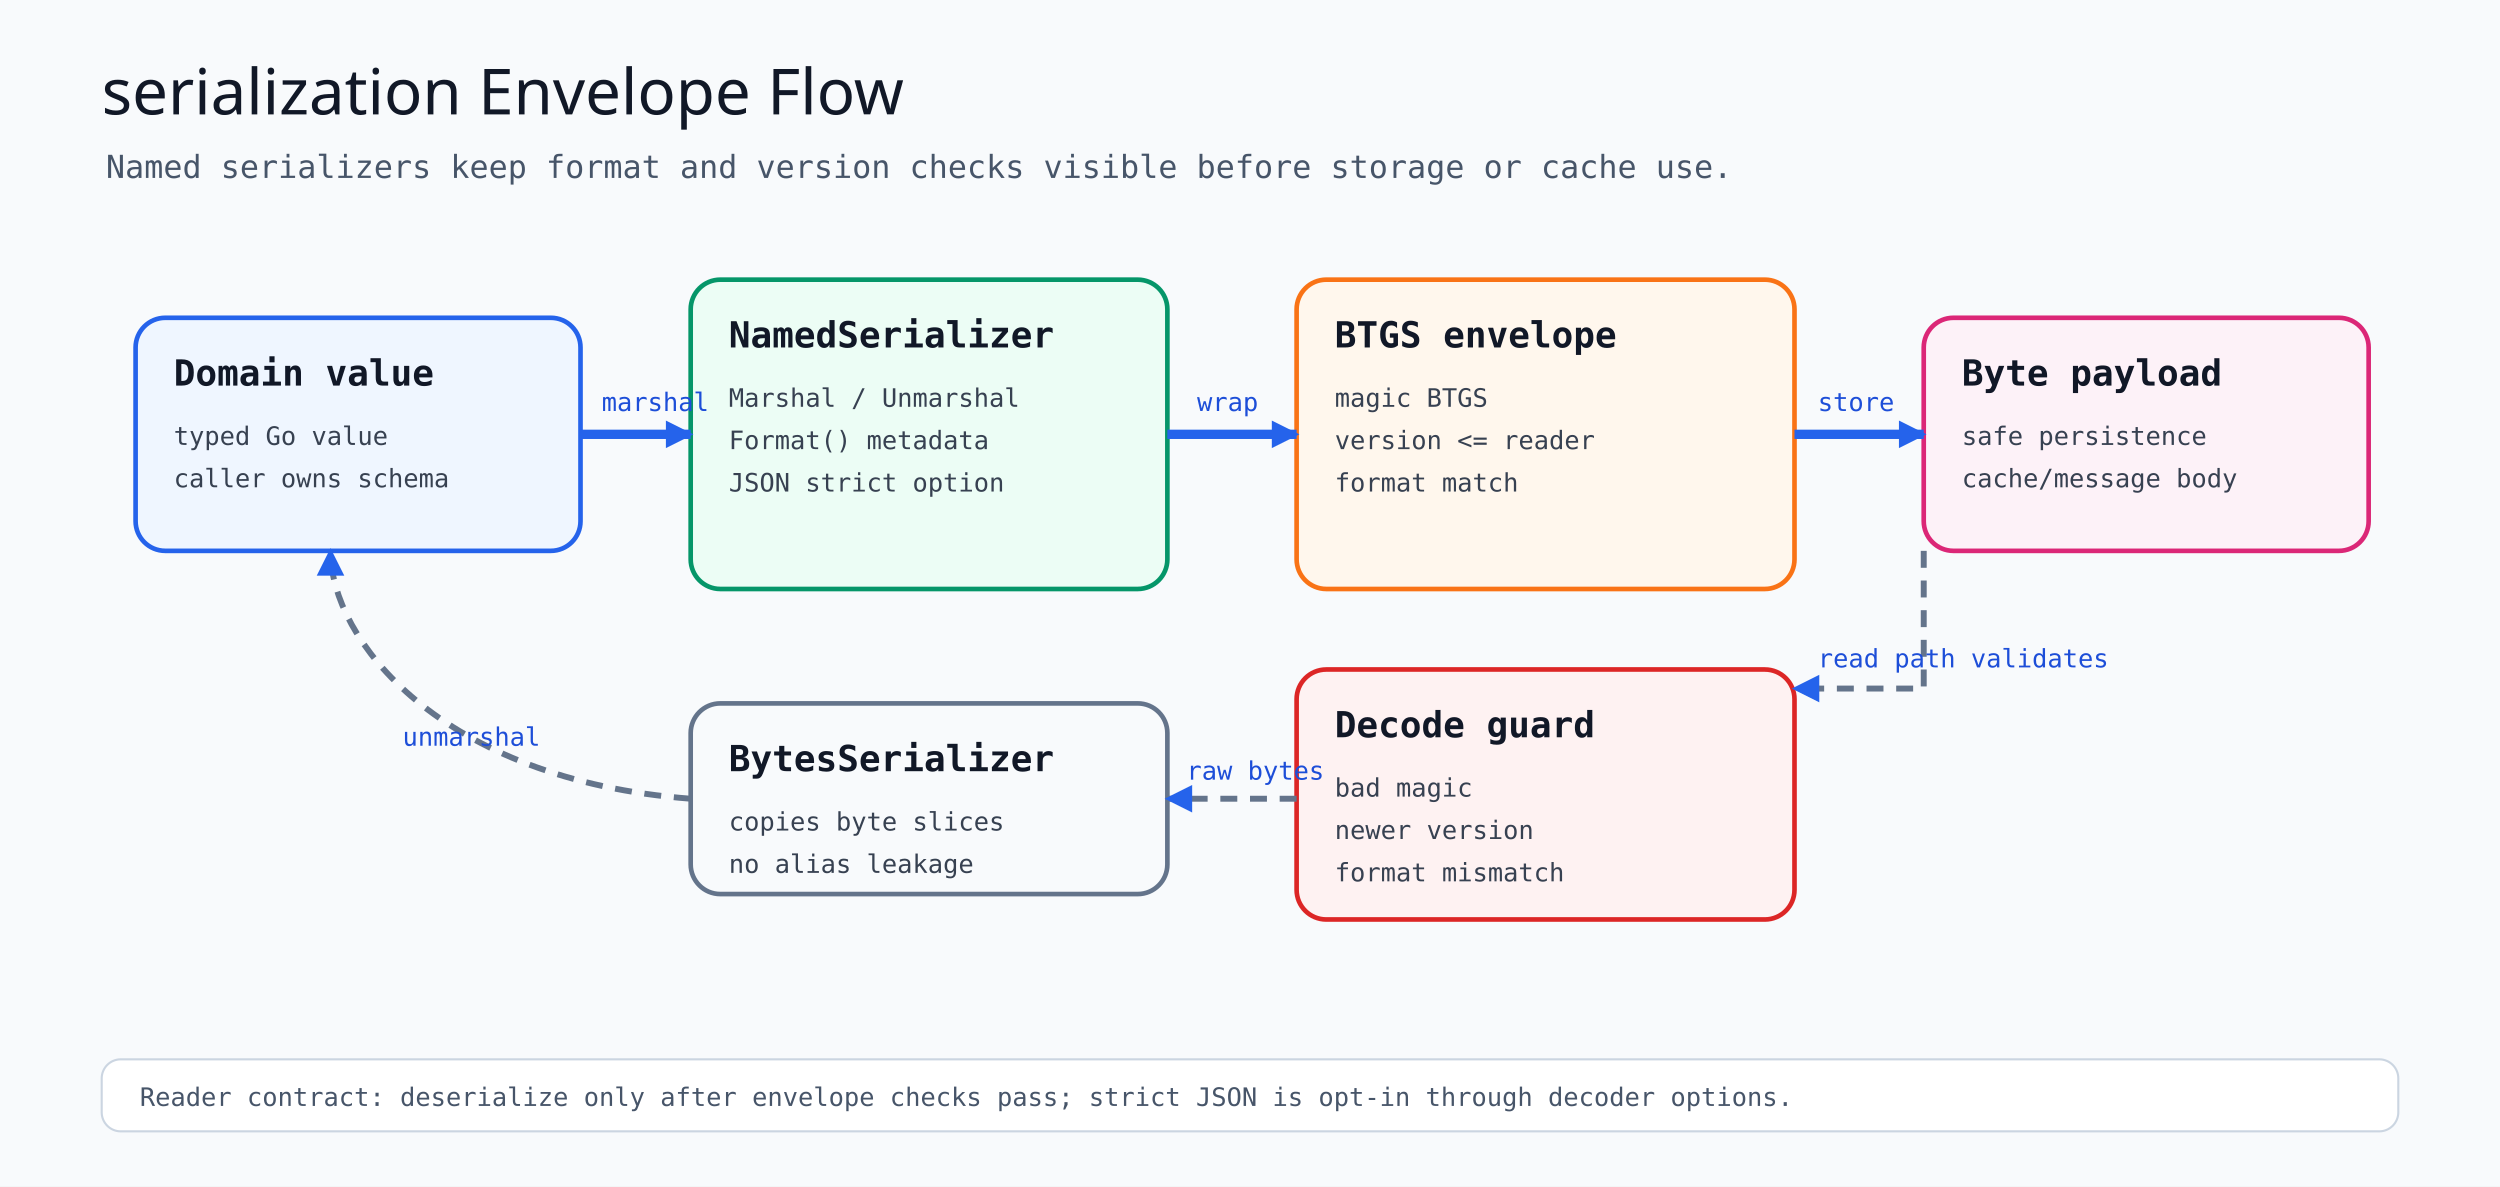
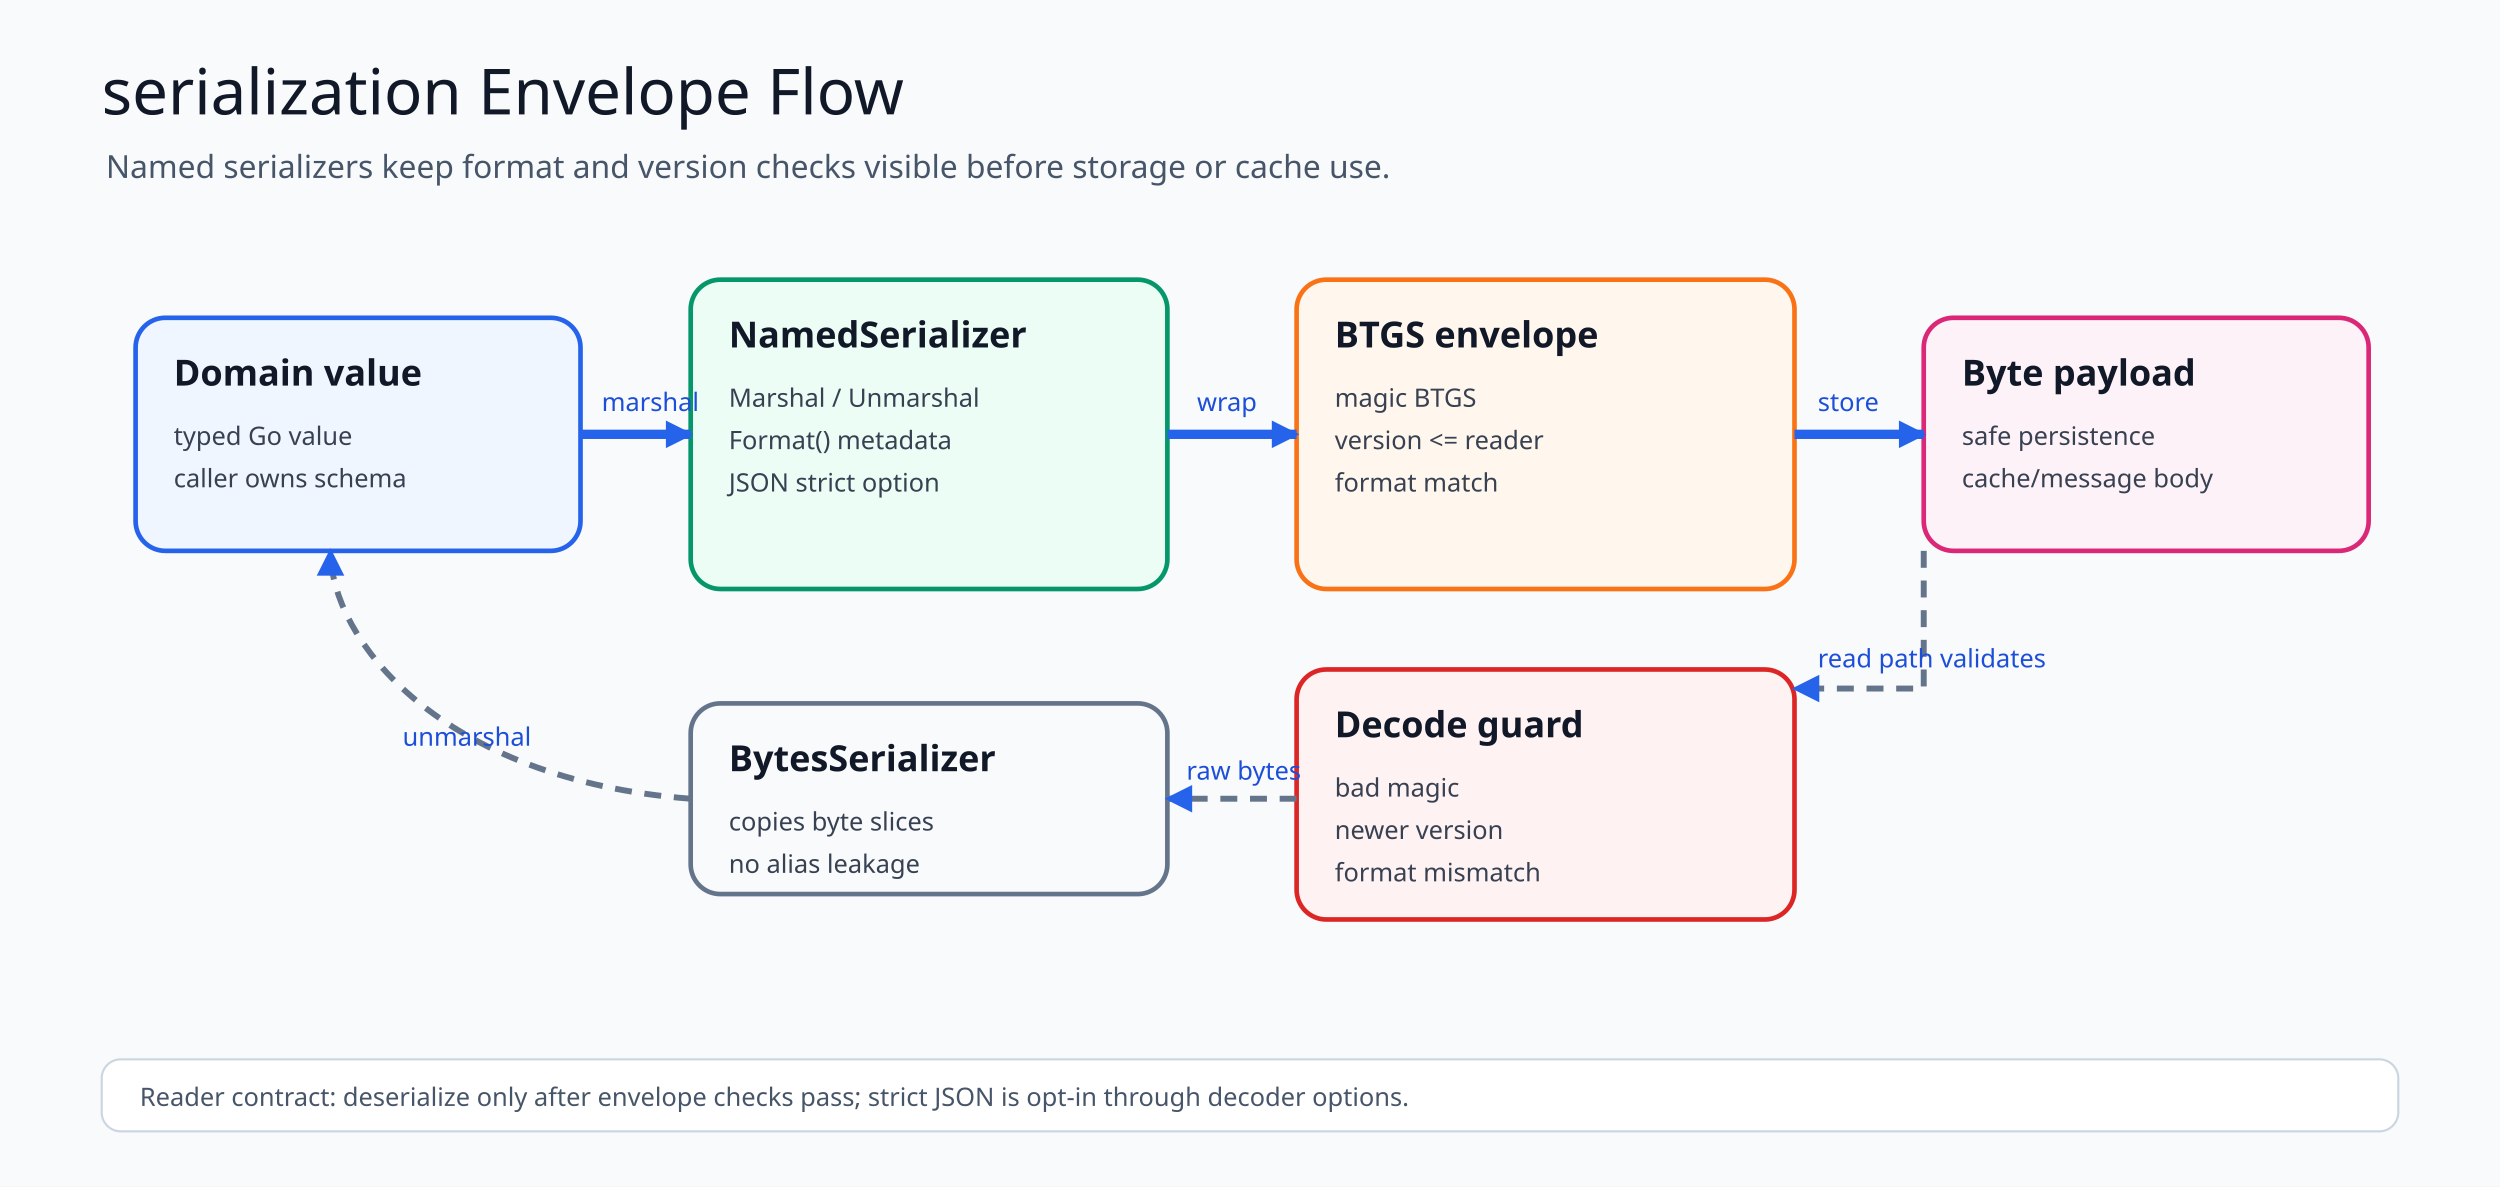
<svg xmlns="http://www.w3.org/2000/svg" width="1180" height="560" viewBox="0 0 1180 560" role="img" aria-labelledby="title desc">
  <defs>
    <marker id="arrow" viewBox="0 0 10 10" refX="9" refY="5" markerWidth="13" markerHeight="13" markerUnits="userSpaceOnUse" orient="auto">
      <path d="M 0 0 L 10 5 L 0 10 Z" fill="#2563eb" />
    </marker>
-     <style>
- .bg{fill:#f8fafc}.title{font-family:'Architects Daughter','Comic Mono',sans-serif;font-size:30px;fill:#111827}.sub{font-family:'Comic Mono','Architects Daughter',monospace;font-size:15px;fill:#475569}.card{rx:14;stroke-width:2.2}.cardTitle{font-family:'Comic Mono','Architects Daughter',monospace;font-size:17px;font-weight:700;fill:#111827}.cardText{font-family:'Comic Mono','Architects Daughter',monospace;font-size:12px;fill:#374151}.arrow{fill:none;stroke:#2563eb;stroke-width:4.4;marker-end:url(#arrow)}.dash{fill:none;stroke:#64748b;stroke-width:2.8;stroke-dasharray:8 6;marker-end:url(#arrow)}.label{font-family:'Comic Mono','Architects Daughter',monospace;font-size:12px;fill:#1d4ed8}.footer{font-family:'Comic Mono','Architects Daughter',monospace;font-size:12px;fill:#475569}
+     <style>@font-face{font-family:'Architects Daughter';src:url('/Users/debop/Library/Fonts/ArchitectsDaughter-Regular.ttf');}@font-face{font-family:'Comic Mono';src:url('/Users/debop/Library/Fonts/ComicMono.ttf');font-weight:400;}@font-face{font-family:'Comic Mono';src:url('/Users/debop/Library/Fonts/ComicMono-Bold.ttf');font-weight:700;}
+ .bg{fill:#f8fafc}.title{font-family:'Architects Daughter','Comic Mono';font-size:30px;fill:#111827}.sub{font-family:'Comic Mono','Architects Daughter';font-size:15px;fill:#475569}.card{rx:14;stroke-width:2.2}.cardTitle{font-family:'Comic Mono','Architects Daughter';font-size:17px;font-weight:700;fill:#111827}.cardText{font-family:'Comic Mono','Architects Daughter';font-size:12px;fill:#374151}.arrow{fill:none;stroke:#2563eb;stroke-width:4.4;marker-end:url(#arrow)}.dash{fill:none;stroke:#64748b;stroke-width:2.8;stroke-dasharray:8 6;marker-end:url(#arrow)}.label{font-family:'Comic Mono','Architects Daughter';font-size:12px;fill:#1d4ed8}.footer{font-family:'Comic Mono','Architects Daughter';font-size:12px;fill:#475569}
</style>
  </defs>
  <rect class="bg" x="0" y="0" width="1180" height="560" />
  <text class="title" x="48" y="54">serialization Envelope Flow</text>
  <text class="sub" x="50" y="84">Named serializers keep format and version checks visible before storage or cache use.</text>
  <rect class="card" x="64" y="150" width="210" height="110" fill="#eff6ff" stroke="#2563eb" />
  <text class="cardTitle" x="82" y="182">Domain value</text>
  <text class="cardText" x="82" y="210">typed Go value</text>
  <text class="cardText" x="82" y="230">caller owns schema</text>
  <rect class="card" x="326" y="132" width="225" height="146" fill="#ecfdf5" stroke="#059669" />
  <text class="cardTitle" x="344" y="164">NamedSerializer</text>
  <text class="cardText" x="344" y="192">Marshal / Unmarshal</text>
  <text class="cardText" x="344" y="212">Format() metadata</text>
  <text class="cardText" x="344" y="232">JSON strict option</text>
  <rect class="card" x="612" y="132" width="235" height="146" fill="#fff7ed" stroke="#f97316" />
  <text class="cardTitle" x="630" y="164">BTGS envelope</text>
  <text class="cardText" x="630" y="192">magic BTGS</text>
  <text class="cardText" x="630" y="212">version &lt;= reader</text>
  <text class="cardText" x="630" y="232">format match</text>
  <rect class="card" x="908" y="150" width="210" height="110" fill="#fdf2f8" stroke="#db2777" />
  <text class="cardTitle" x="926" y="182">Byte payload</text>
  <text class="cardText" x="926" y="210">safe persistence</text>
  <text class="cardText" x="926" y="230">cache/message body</text>
  <rect class="card" x="326" y="332" width="225" height="90" fill="#f8fafc" stroke="#64748b" />
  <text class="cardTitle" x="344" y="364">BytesSerializer</text>
  <text class="cardText" x="344" y="392">copies byte slices</text>
  <text class="cardText" x="344" y="412">no alias leakage</text>
  <rect class="card" x="612" y="316" width="235" height="118" fill="#fef2f2" stroke="#dc2626" />
  <text class="cardTitle" x="630" y="348">Decode guard</text>
  <text class="cardText" x="630" y="376">bad magic</text>
  <text class="cardText" x="630" y="396">newer version</text>
  <text class="cardText" x="630" y="416">format mismatch</text>
  <path class="arrow" d="M 274 205 L 326 205" />
  <text class="label" x="284" y="194">marshal</text>
  <path class="arrow" d="M 551 205 L 612 205" />
  <text class="label" x="565" y="194">wrap</text>
  <path class="arrow" d="M 847 205 L 908 205" />
  <text class="label" x="858" y="194">store</text>
  <path class="dash" d="M 908 260 L 908 325 L 847 325" />
  <text class="label" x="858" y="315">read path validates</text>
  <path class="dash" d="M 612 377 L 551 377" />
  <text class="label" x="560" y="368">raw bytes</text>
  <path class="dash" d="M 326 377 C 208 368 156 302 156 260" />
  <text class="label" x="190" y="352">unmarshal</text>
  <rect x="48" y="500" width="1084" height="34" rx="9" fill="#ffffff" stroke="#cbd5e1" />
  <text class="footer" x="66" y="522">Reader contract: deserialize only after envelope checks pass; strict JSON is opt-in through decoder options.</text>
</svg>
